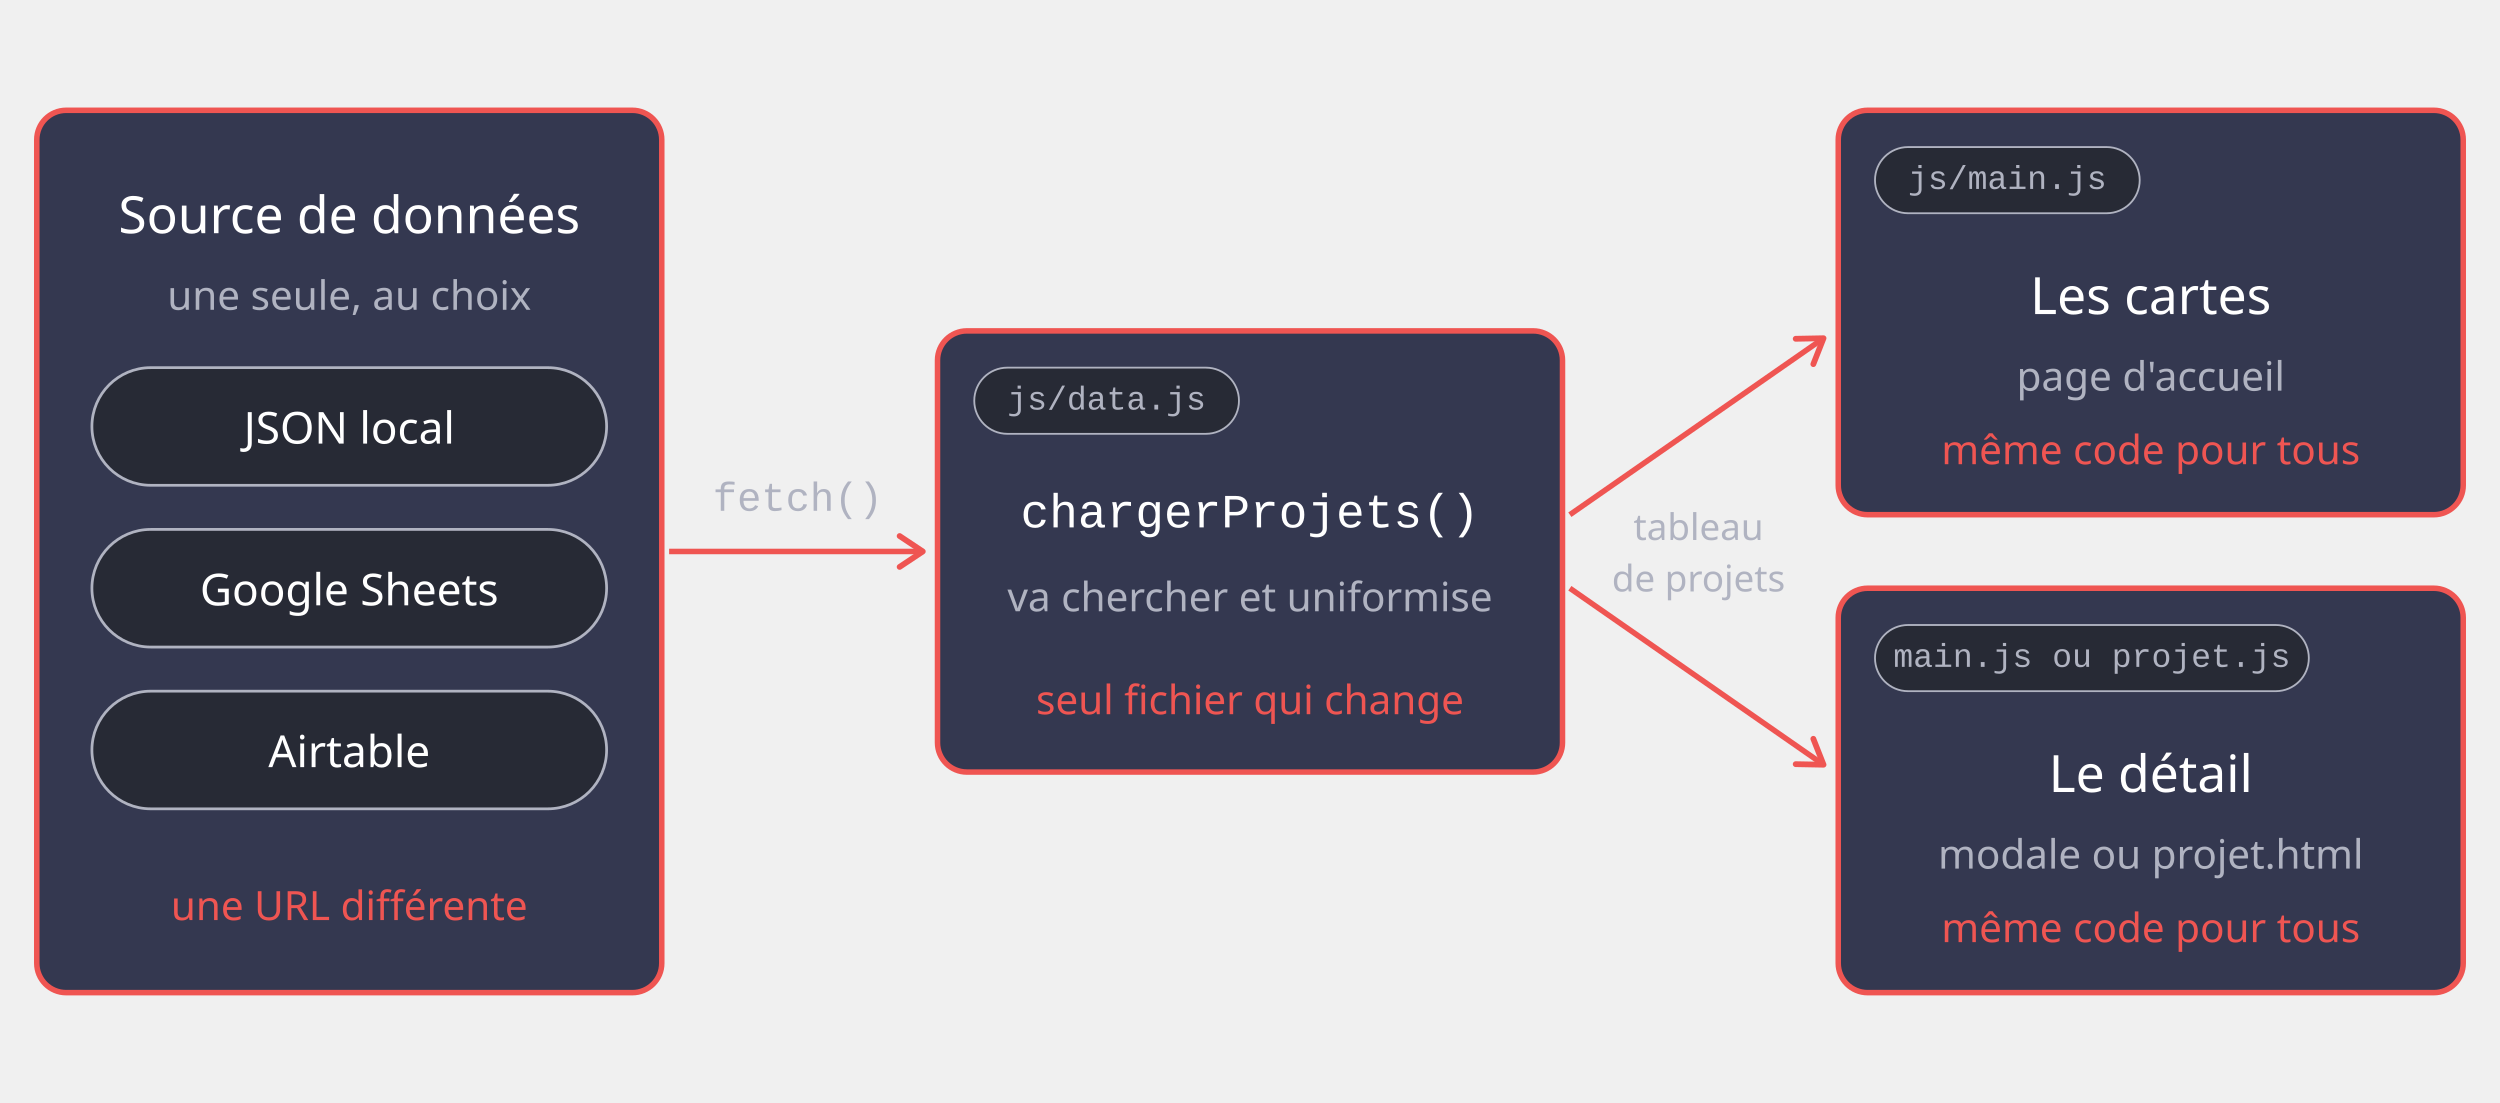
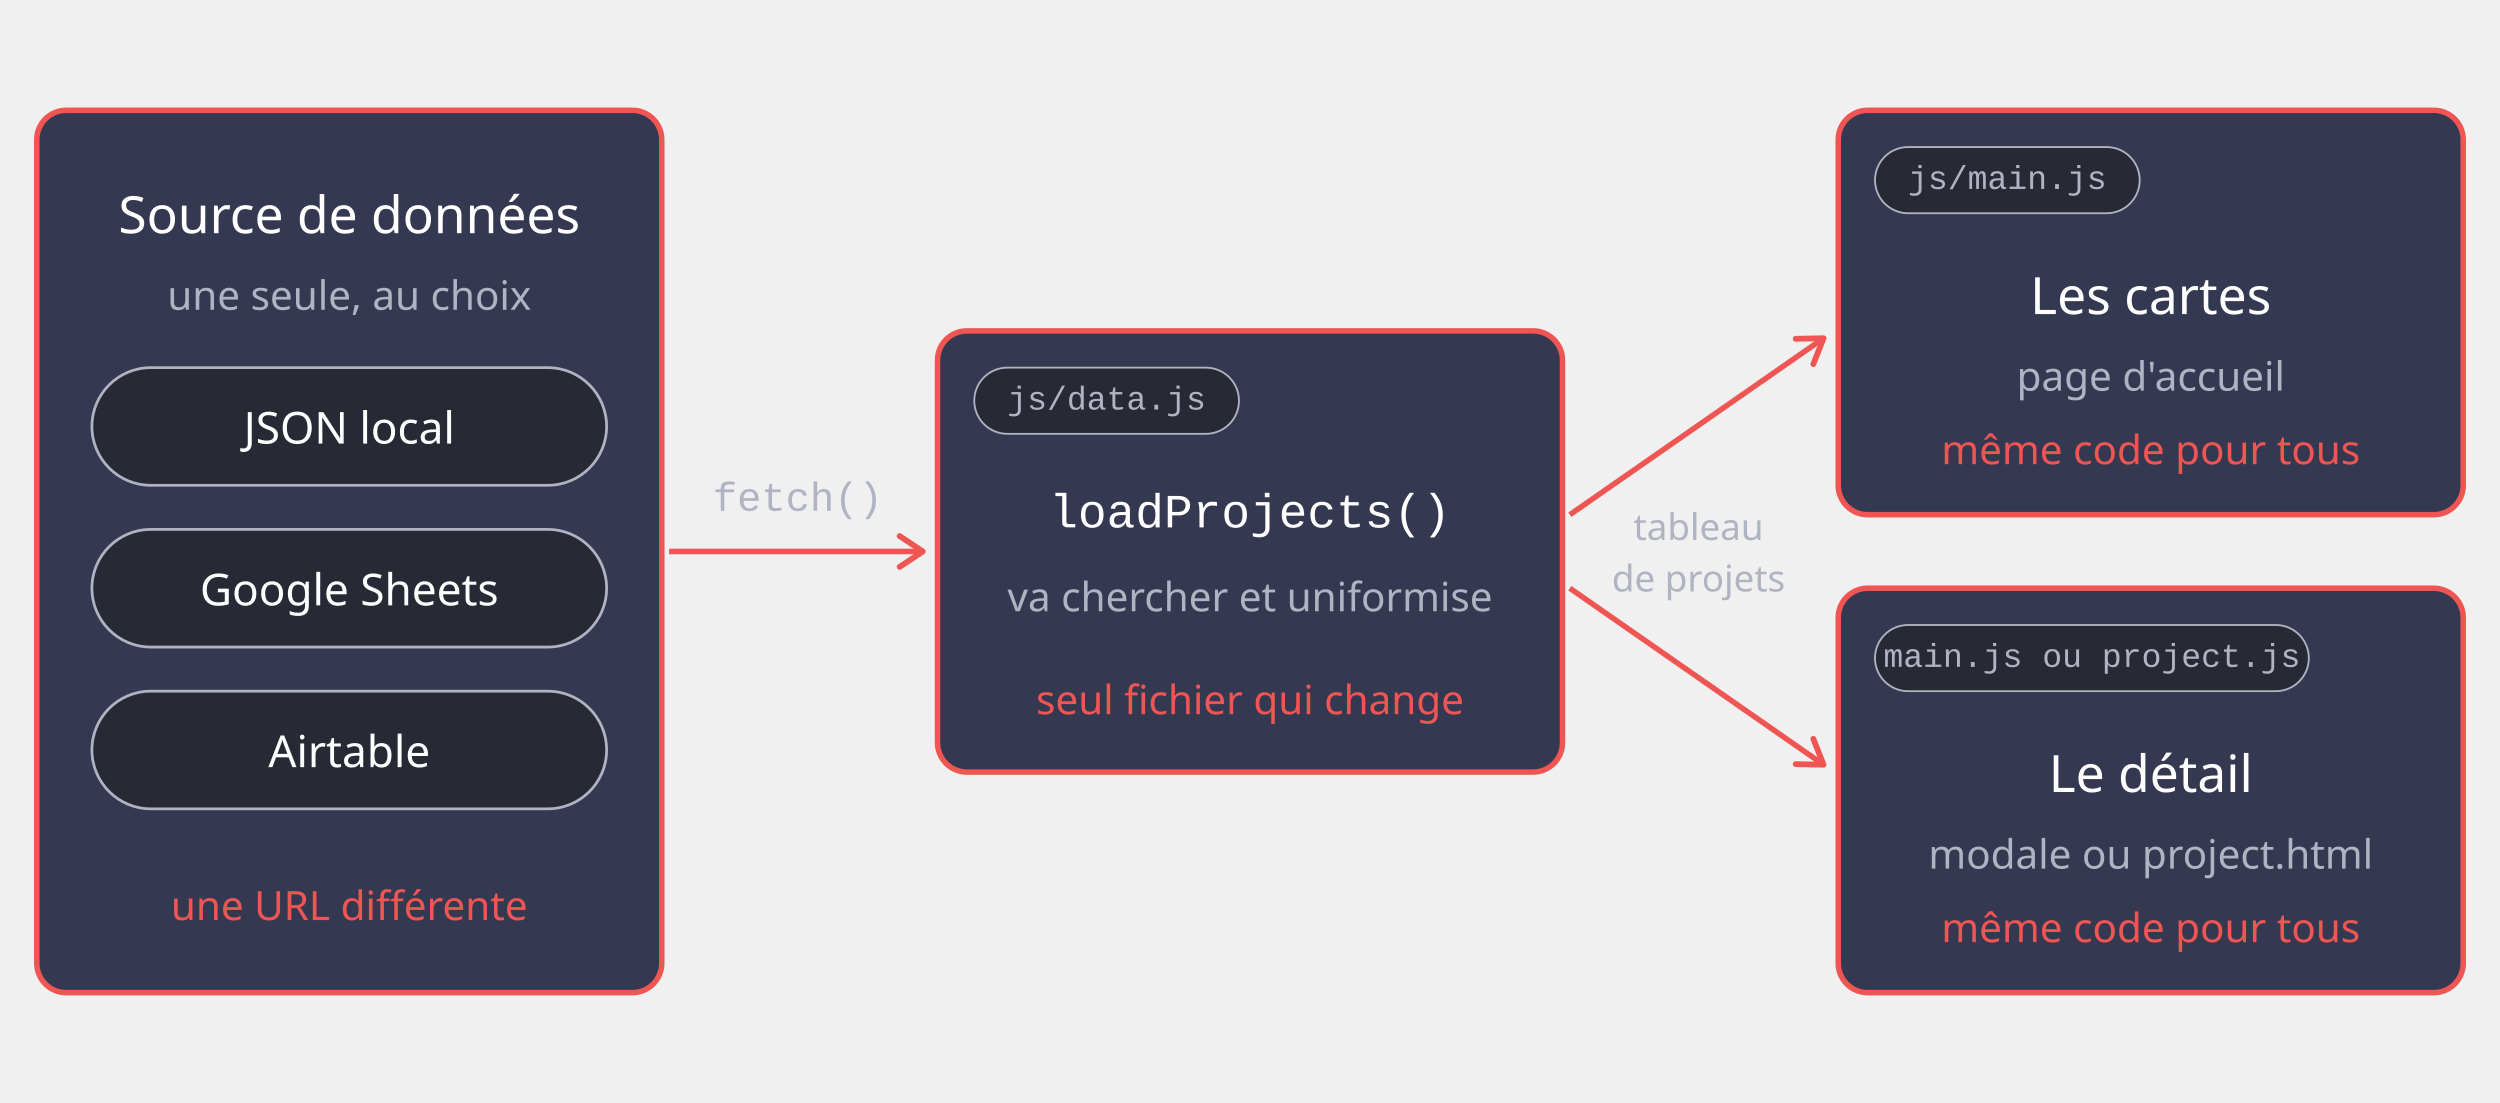
<svg xmlns="http://www.w3.org/2000/svg" width="100%" viewBox="0 0 680 300" role="img" font-family="Poppins, 'Segoe UI', -apple-system, sans-serif">
  <defs>
    <marker id="fleche" viewBox="0 0 10 10" refX="8" refY="5" markerWidth="7" markerHeight="7" orient="auto-start-reverse">
      <path d="M2 1L8 5L2 9" fill="none" stroke="#ef5552" stroke-width="1.5" stroke-linecap="round" stroke-linejoin="round" />
    </marker>
  </defs>
  <rect x="10" y="30" width="170" height="240" rx="8" fill="#343850" stroke="#ef5552" stroke-width="1.5" />
  <text x="95" y="58" text-anchor="middle" dominant-baseline="central" fill="#ffffff" font-size="14" font-weight="500">Source de données</text>
  <text x="95" y="80" text-anchor="middle" dominant-baseline="central" fill="#b0b3c1" font-size="11">une seule, au choix</text>
  <rect x="25" y="100" width="140" height="32" rx="16" fill="#272a35" stroke="#b0b3c1" stroke-width="0.75" />
  <text x="95" y="116" text-anchor="middle" dominant-baseline="central" fill="#ffffff" font-size="12">JSON local</text>
  <rect x="25" y="144" width="140" height="32" rx="16" fill="#272a35" stroke="#b0b3c1" stroke-width="0.75" />
  <text x="95" y="160" text-anchor="middle" dominant-baseline="central" fill="#ffffff" font-size="12">Google Sheets</text>
  <rect x="25" y="188" width="140" height="32" rx="16" fill="#272a35" stroke="#b0b3c1" stroke-width="0.75" />
  <text x="95" y="204" text-anchor="middle" dominant-baseline="central" fill="#ffffff" font-size="12">Airtable</text>
  <text x="95" y="246" text-anchor="middle" dominant-baseline="central" fill="#ef5552" font-size="11" font-weight="500">une URL différente</text>
  <line x1="182" y1="150" x2="251" y2="150" stroke="#ef5552" stroke-width="1.5" marker-end="url(#fleche)" />
  <text x="217" y="136" text-anchor="middle" dominant-baseline="central" fill="#b0b3c1" font-size="11" font-family="Consolas, 'Courier New', monospace">fetch()</text>
  <rect x="255" y="90" width="170" height="120" rx="8" fill="#343850" stroke="#ef5552" stroke-width="1.5" />
  <rect x="265" y="100" width="72" height="18" rx="9" fill="#272a35" stroke="#b0b3c1" stroke-width="0.5" />
  <text x="301" y="109" text-anchor="middle" dominant-baseline="central" fill="#b0b3c1" font-size="9" font-family="Consolas, 'Courier New', monospace">js/data.js</text>
-   <text x="340" y="140" text-anchor="middle" dominant-baseline="central" fill="#ffffff" font-size="13" font-weight="500" font-family="Consolas, 'Courier New', monospace">chargerProjets()</text>
+   <text x="340" y="140" text-anchor="middle" dominant-baseline="central" fill="#ffffff" font-size="13" font-weight="500" font-family="Consolas, 'Courier New', monospace">loadProjects()</text>
  <text x="340" y="162" text-anchor="middle" dominant-baseline="central" fill="#b0b3c1" font-size="11">va chercher et uniformise</text>
  <text x="340" y="190" text-anchor="middle" dominant-baseline="central" fill="#ef5552" font-size="11" font-weight="500">seul fichier qui change</text>
  <line x1="427" y1="140" x2="496" y2="92" stroke="#ef5552" stroke-width="1.5" marker-end="url(#fleche)" />
  <line x1="427" y1="160" x2="496" y2="208" stroke="#ef5552" stroke-width="1.5" marker-end="url(#fleche)" />
  <text x="462" y="143" text-anchor="middle" dominant-baseline="central" fill="#b0b3c1" font-size="10">tableau</text>
  <text x="462" y="157" text-anchor="middle" dominant-baseline="central" fill="#b0b3c1" font-size="10">de projets</text>
  <rect x="500" y="30" width="170" height="110" rx="8" fill="#343850" stroke="#ef5552" stroke-width="1.5" />
  <rect x="510" y="40" width="72" height="18" rx="9" fill="#272a35" stroke="#b0b3c1" stroke-width="0.5" />
  <text x="546" y="49" text-anchor="middle" dominant-baseline="central" fill="#b0b3c1" font-size="9" font-family="Consolas, 'Courier New', monospace">js/main.js</text>
  <text x="585" y="80" text-anchor="middle" dominant-baseline="central" fill="#ffffff" font-size="14" font-weight="500">Les cartes</text>
  <text x="585" y="102" text-anchor="middle" dominant-baseline="central" fill="#b0b3c1" font-size="11">page d'accueil</text>
  <text x="585" y="122" text-anchor="middle" dominant-baseline="central" fill="#ef5552" font-size="11" font-weight="500">même code pour tous</text>
  <rect x="500" y="160" width="170" height="110" rx="8" fill="#343850" stroke="#ef5552" stroke-width="1.5" />
  <rect x="510" y="170" width="118" height="18" rx="9" fill="#272a35" stroke="#b0b3c1" stroke-width="0.5" />
-   <text x="569" y="179" text-anchor="middle" dominant-baseline="central" fill="#b0b3c1" font-size="9" font-family="Consolas, 'Courier New', monospace">main.js ou projet.js</text>
+   <text x="569" y="179" text-anchor="middle" dominant-baseline="central" fill="#b0b3c1" font-size="9" font-family="Consolas, 'Courier New', monospace">main.js ou project.js</text>
  <text x="585" y="210" text-anchor="middle" dominant-baseline="central" fill="#ffffff" font-size="14" font-weight="500">Le détail</text>
-   <text x="585" y="232" text-anchor="middle" dominant-baseline="central" fill="#b0b3c1" font-size="11">modale ou projet.html</text>
+   <text x="585" y="232" text-anchor="middle" dominant-baseline="central" fill="#b0b3c1" font-size="11">modale ou project.html</text>
  <text x="585" y="252" text-anchor="middle" dominant-baseline="central" fill="#ef5552" font-size="11" font-weight="500">même code pour tous</text>
</svg>
